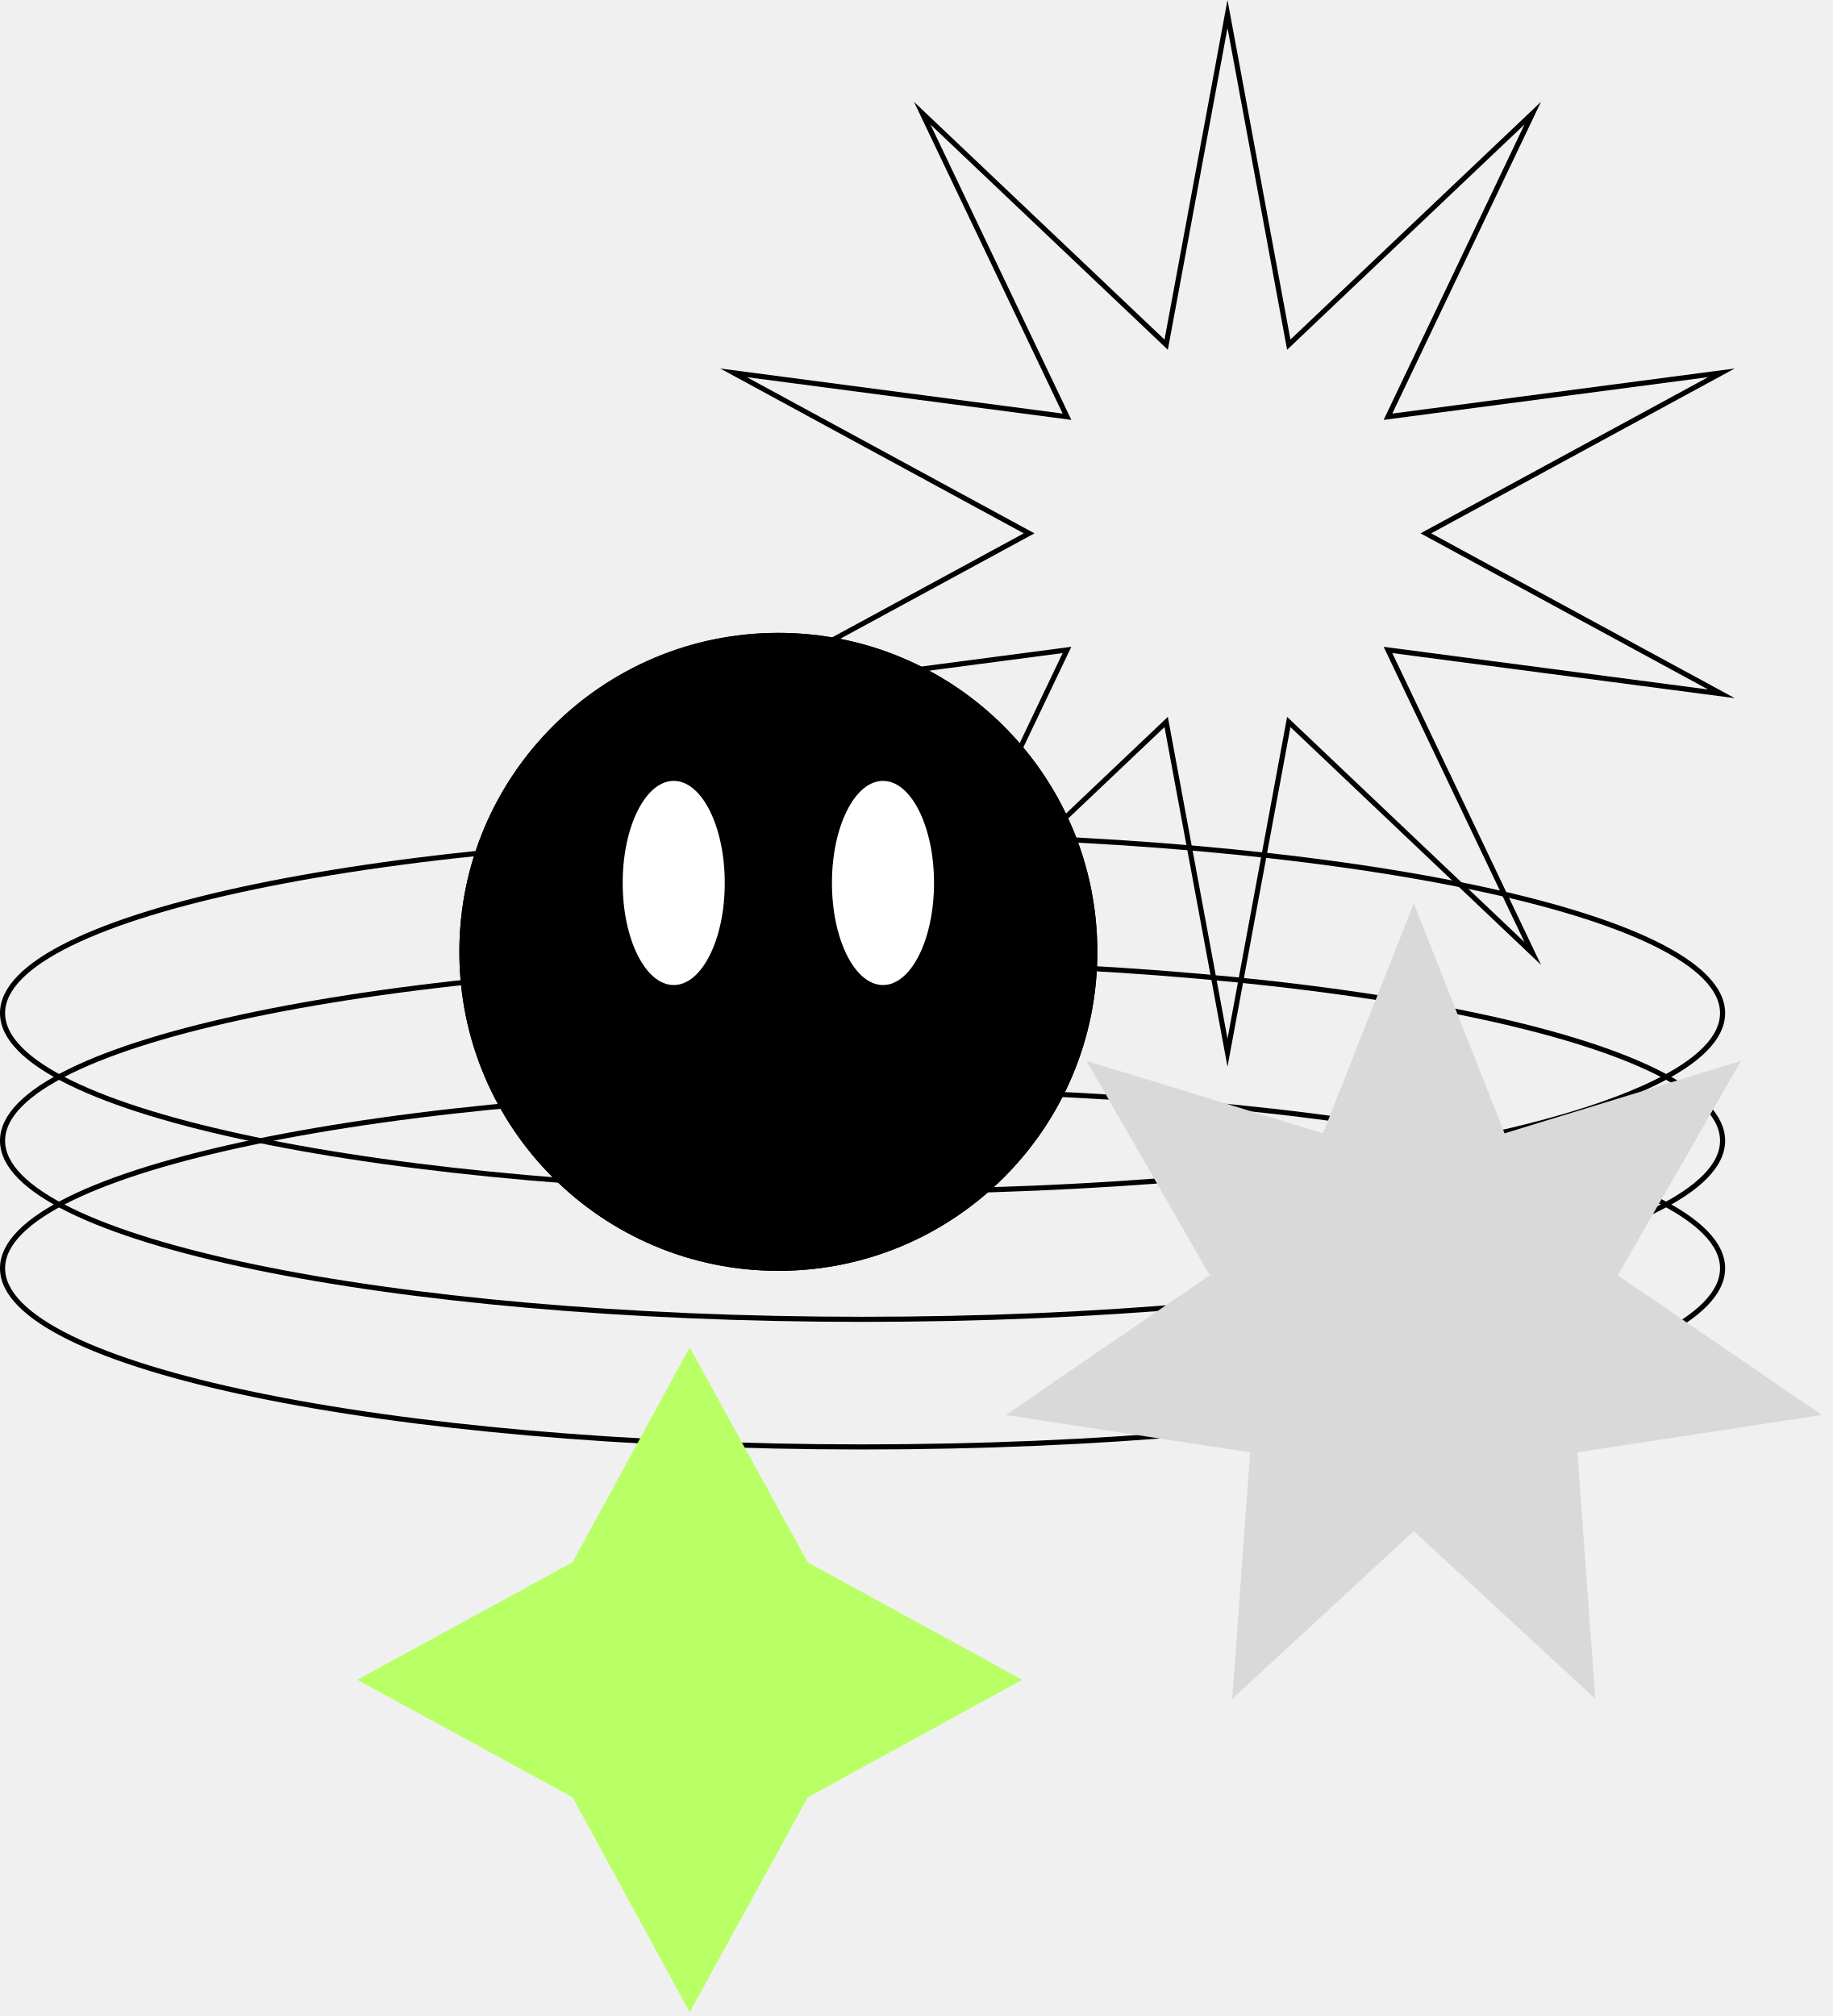
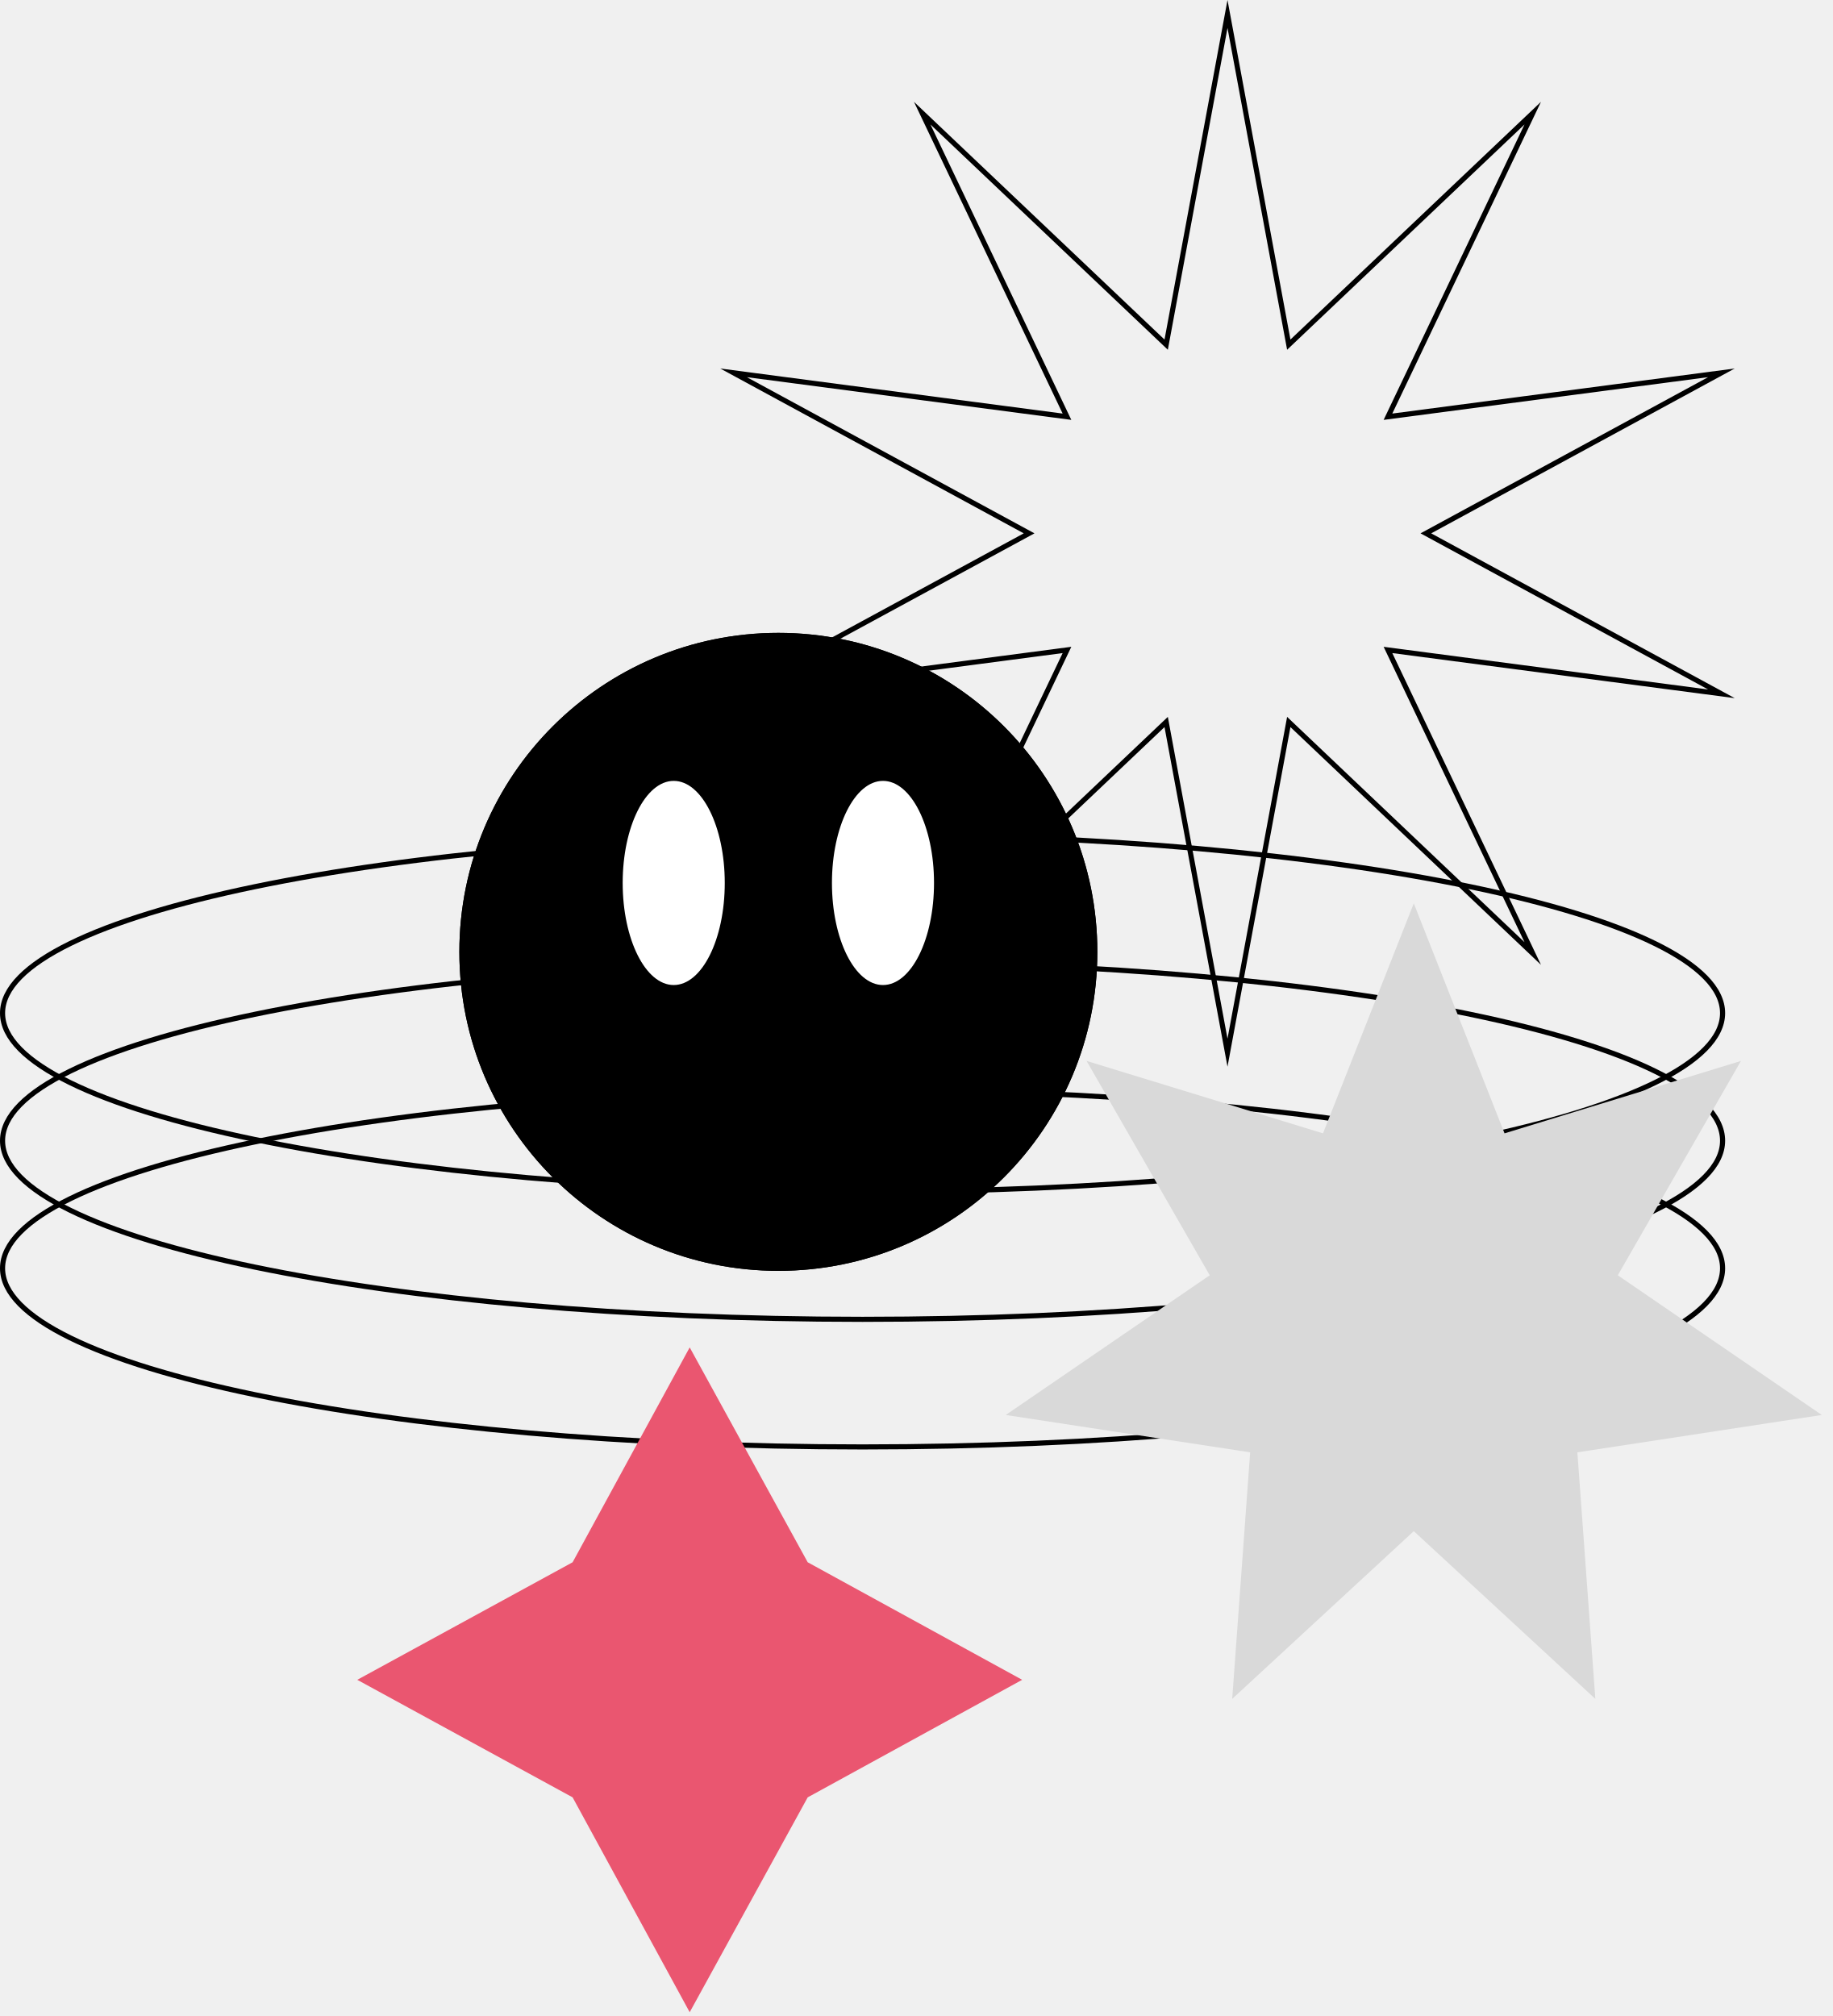
<svg xmlns="http://www.w3.org/2000/svg" width="359" height="395" viewBox="0 0 359 395" fill="none">
  <defs />
  <ellipse id="Ellipse 4" cx="169" cy="198.5" rx="168.5" ry="35" stroke="#000000" stroke-opacity="1" stroke-width="1" />
  <ellipse id="Ellipse 5" cx="169" cy="223.5" rx="168.5" ry="35" stroke="#000000" stroke-opacity="1" stroke-width="1" />
  <ellipse id="Ellipse 6" cx="169" cy="248.5" rx="168.5" ry="35" stroke="#000000" stroke-opacity="1" stroke-width="1" />
  <path id="Star 2" d="M228.16 66.53L179.07 19.95L208.2 81.03L141.11 72.2L200.58 104.5L141.11 136.79L208.2 127.96L179.07 189.04L228.16 142.46L240.5 209L252.83 142.46L301.92 189.04L272.79 127.96L339.88 136.79L280.41 104.5L339.88 72.2L272.79 81.03L301.92 19.95L252.83 66.53L240.5 0L228.16 66.53ZM240.5 5.48L228.81 68.53L182.3 24.39L209.9 82.27L146.33 73.9L202.68 104.5L146.33 135.09L209.9 126.73L182.3 184.6L228.81 140.46L240.5 203.51L252.18 140.46L298.69 184.6L271.09 126.73L334.66 135.09L278.32 104.5L334.66 73.9L271.09 82.27L298.69 24.39L252.18 68.53L240.5 5.48Z" fill="#000000" fill-opacity="1" fill-rule="evenodd" />
  <path id="Star 4" d="M277 177L259.21 222.06L212.89 207.87L237.02 249.87L197.05 277.24L244.94 284.56L241.42 332.87L277 300L312.57 332.87L309.05 284.56L356.94 277.24L316.97 249.87L341.1 207.87L294.78 222.06L277 177Z" fill="#D9D9D9" fill-opacity="1" fill-rule="evenodd" />
-   <path id="Vector" d="M112.19 306.1L135.13 264L158.25 306.1L200.27 329.13L158.25 352.16L135.13 394.26L112.19 352.16L70 329.13L112.19 306.1Z" fill="#B9FF66" fill-opacity="1" fill-rule="nonzero" />
+   <path id="Vector" d="M112.19 306.1L135.13 264L158.25 306.1L200.27 329.13L158.25 352.16L135.13 394.26L112.19 352.16L70 329.13L112.19 306.1Z" fill="#ea5670" fill-opacity="1" fill-rule="nonzero" />
  <circle id="Ellipse 17" cx="152.5" cy="186.5" r="62.5" fill="#000000" fill-opacity="1" />
  <circle id="Ellipse 17" cx="152.5" cy="186.5" r="62" stroke="#000000" stroke-opacity="1" stroke-width="1" />
  <ellipse id="Ellipse 18" cx="132" cy="173" rx="10" ry="20" fill="#FFFFFF" fill-opacity="1" />
  <ellipse id="Ellipse 19" cx="173" cy="173" rx="10" ry="20" fill="#FFFFFF" fill-opacity="1" />
</svg>
